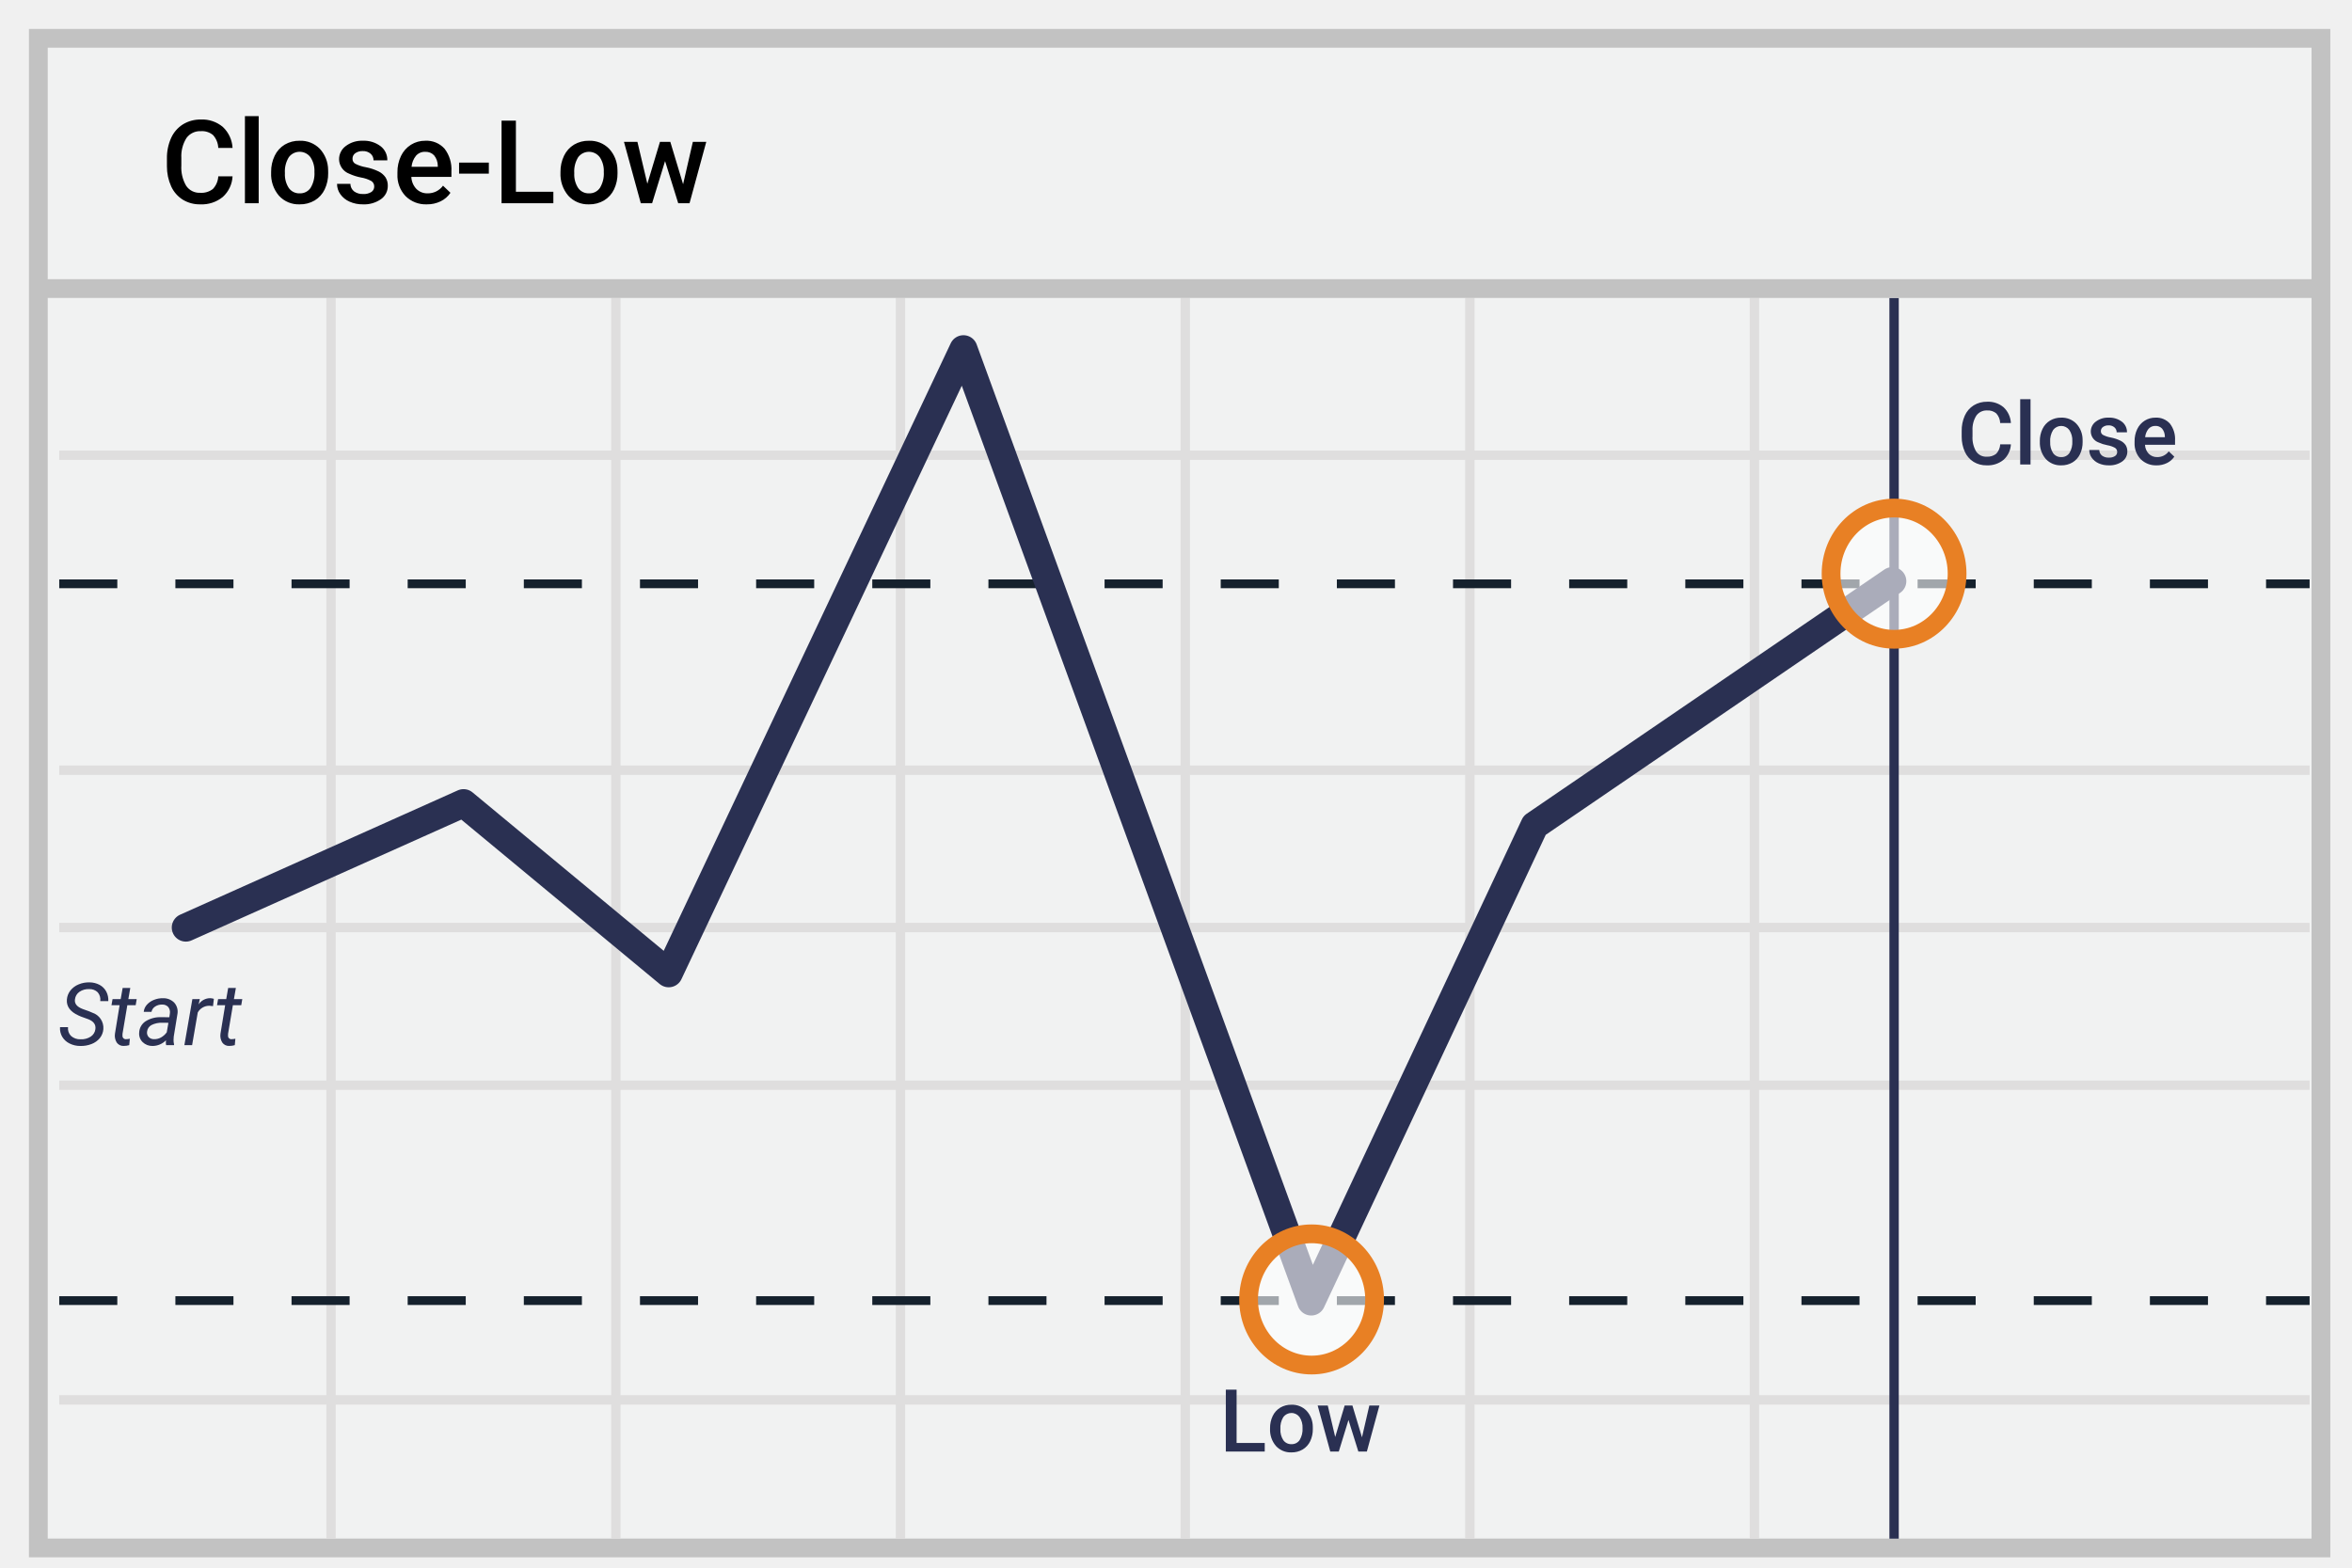
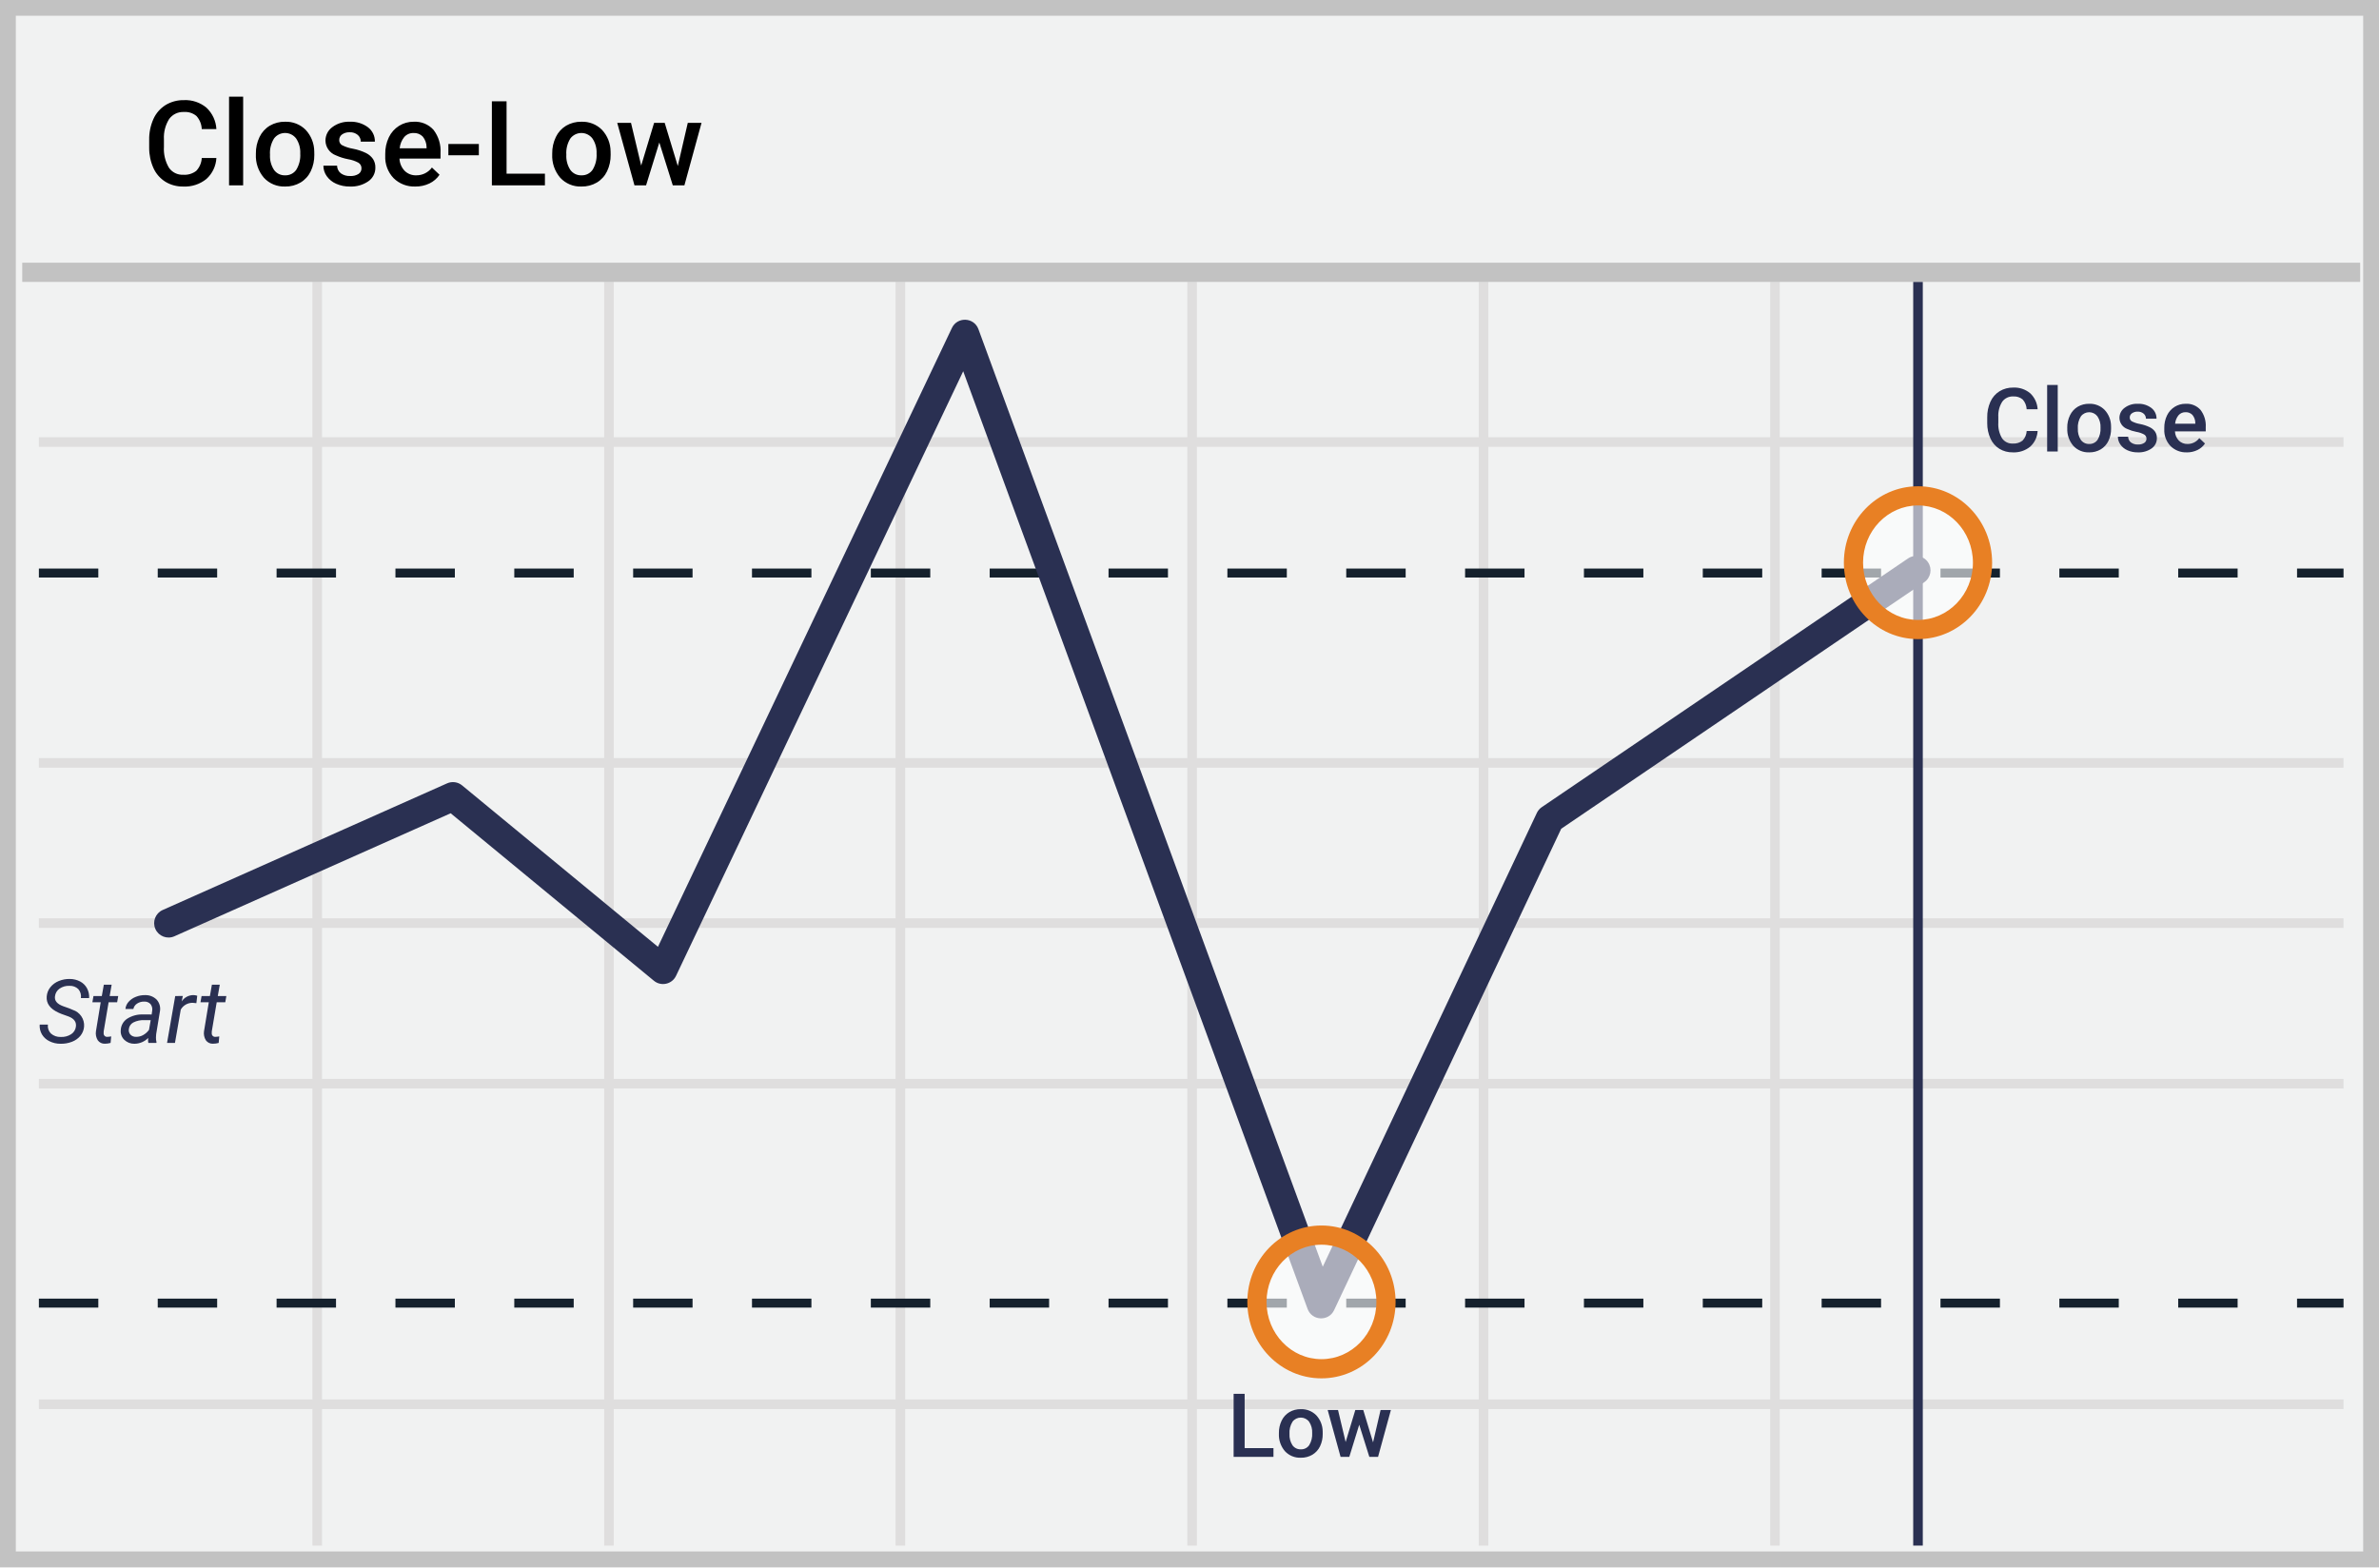
- <svg xmlns="http://www.w3.org/2000/svg" id="Layer_1" data-name="Layer 1" viewBox="0 0 81 54">
-   <defs>
-     <style>.cls-1{fill:#f1f2f2;stroke:#c2c2c2}.cls-1,.cls-9{stroke-width:.646px}.cls-2,.cls-4,.cls-5,.cls-9{fill:none}.cls-2{stroke:#dfdede}.cls-2,.cls-4{stroke-width:.323px}.cls-3{fill:#d8d8d8;stroke:#15212d;stroke-width:.302px;stroke-dasharray:2}.cls-4,.cls-5{stroke:#2a3052;stroke-linejoin:round}.cls-5{stroke-linecap:round;stroke-width:.969px}.cls-6{fill:#2a3052}.cls-7{opacity:.6}.cls-8{fill:#fff}.cls-9{stroke:#e88024}</style>
-   </defs>
-   <g id="Artboard-2-Copy">
-     <g id="ends-outside-edited">
-       <path id="Shape" class="cls-1" d="M1.32 1.32h78.61v52H1.32v-52z" />
-       <path id="Shape-2" data-name="Shape" class="cls-2" d="M2.04 15.68h77.5M2.04 26.53h77.5M2.04 37.38h77.5M2.04 48.22h77.5M11.4 10.26V53m9.81-42.74V53m9.8-42.74V53m9.81-42.74V53m9.8-42.74V53m9.8-42.74V53M2.04 31.95h77.5" />
-       <path id="Shape-3" data-name="Shape" class="cls-3" d="M2.04 20.11h77.5" />
-       <path id="Path" class="cls-4" d="M65.23 10.26V53" />
-       <path id="Path-2" data-name="Path" class="cls-3" d="M2.04 44.8h77.5" />
-       <path id="Shape-4" data-name="Shape" class="cls-1" d="M1.48 9.94H80.1" />
-       <path id="Close-Low" d="M8.009 6.074a1.027 1.027 0 0 1-.336.71 1.145 1.145 0 0 1-.78.255 1.109 1.109 0 0 1-.598-.161 1.058 1.058 0 0 1-.4-.458 1.653 1.653 0 0 1-.146-.69v-.265a1.665 1.665 0 0 1 .143-.71 1.074 1.074 0 0 1 .409-.472 1.141 1.141 0 0 1 .616-.166 1.097 1.097 0 0 1 .758.256 1.069 1.069 0 0 1 .334.723h-.492a.702.702 0 0 0-.179-.443.59.59 0 0 0-.42-.135.577.577 0 0 0-.496.235 1.175 1.175 0 0 0-.177.69v.252a1.247 1.247 0 0 0 .165.703.548.548 0 0 0 .484.243.639.639 0 0 0 .437-.131.682.682 0 0 0 .186-.436zm.9.926h-.474V4h.474zm.428-1.076a1.246 1.246 0 0 1 .123-.56.899.899 0 0 1 .346-.383.974.974 0 0 1 .512-.133.923.923 0 0 1 .694.275 1.083 1.083 0 0 1 .288.73l.002.112a1.257 1.257 0 0 1-.12.558.888.888 0 0 1-.344.381.981.981 0 0 1-.517.135.917.917 0 0 1-.715-.298 1.14 1.14 0 0 1-.269-.794zm.475.04a.852.852 0 0 0 .134.512.438.438 0 0 0 .375.184.433.433 0 0 0 .374-.187.94.94 0 0 0 .134-.55.84.84 0 0 0-.137-.507.464.464 0 0 0-.744-.003.923.923 0 0 0-.136.552zm3.076.462a.215.215 0 0 0-.105-.194 1.111 1.111 0 0 0-.346-.117 1.782 1.782 0 0 1-.405-.129.54.54 0 0 1-.355-.498.563.563 0 0 1 .23-.457.911.911 0 0 1 .586-.183.948.948 0 0 1 .613.187.595.595 0 0 1 .233.487h-.475a.292.292 0 0 0-.101-.228.39.39 0 0 0-.27-.09.42.42 0 0 0-.255.071.228.228 0 0 0-.098.194.192.192 0 0 0 .092.17 1.262 1.262 0 0 0 .37.122 1.757 1.757 0 0 1 .44.146.62.62 0 0 1 .236.204.52.52 0 0 1 .077.29.55.55 0 0 1-.237.461 1.008 1.008 0 0 1-.619.177 1.093 1.093 0 0 1-.463-.094.762.762 0 0 1-.316-.257.61.61 0 0 1-.113-.354h.46a.334.334 0 0 0 .128.259.493.493 0 0 0 .31.09.48.48 0 0 0 .285-.07.22.22 0 0 0 .098-.187zm1.81.613a.982.982 0 0 1-.731-.284 1.03 1.03 0 0 1-.28-.757v-.059a1.268 1.268 0 0 1 .122-.565.93.93 0 0 1 .343-.388.906.906 0 0 1 .492-.138.83.83 0 0 1 .667.275 1.164 1.164 0 0 1 .235.78v.19h-1.38a.635.635 0 0 0 .174.415.525.525 0 0 0 .386.152.643.643 0 0 0 .531-.264l.256.245a.854.854 0 0 1-.339.294 1.06 1.06 0 0 1-.476.104zm-.056-1.81a.4.4 0 0 0-.316.136.709.709 0 0 0-.153.381h.904v-.035a.577.577 0 0 0-.127-.36.397.397 0 0 0-.308-.122zm2.193.753H15.81V5.6h1.025zm.932.623h1.29V7h-1.784V4.156h.494zm1.535-.681a1.246 1.246 0 0 1 .123-.56.899.899 0 0 1 .346-.383.974.974 0 0 1 .511-.133.923.923 0 0 1 .695.275 1.083 1.083 0 0 1 .288.73l.002.112a1.257 1.257 0 0 1-.12.558.888.888 0 0 1-.344.381.981.981 0 0 1-.517.135.917.917 0 0 1-.715-.298 1.14 1.14 0 0 1-.269-.794zm.475.04a.852.852 0 0 0 .134.512.438.438 0 0 0 .375.184.433.433 0 0 0 .374-.187.94.94 0 0 0 .134-.55.84.84 0 0 0-.138-.507.464.464 0 0 0-.743-.003.923.923 0 0 0-.136.552zm3.748.382l.336-1.46h.462L23.747 7h-.39l-.453-1.451L22.458 7h-.39l-.579-2.113h.463l.342 1.443.434-1.443h.357z" />
-       <path id="Shape-5" data-name="Shape" class="cls-5" d="M6.4 31.95l9.564-4.283 7.065 5.856L33.18 12.031l11.978 32.798 7.693-16.399 12.316-8.411" />
-       <path id="Close" class="cls-6" d="M69.253 15.306a.77.77 0 0 1-.252.532.859.859 0 0 1-.584.191.832.832 0 0 1-.449-.12.793.793 0 0 1-.3-.344 1.24 1.24 0 0 1-.11-.517v-.2a1.249 1.249 0 0 1 .107-.531.806.806 0 0 1 .307-.355.856.856 0 0 1 .463-.124.822.822 0 0 1 .568.192.802.802 0 0 1 .25.542h-.369a.527.527 0 0 0-.134-.332.443.443 0 0 0-.315-.102.433.433 0 0 0-.372.177.882.882 0 0 0-.132.518v.189a.935.935 0 0 0 .123.527.41.41 0 0 0 .363.182.48.48 0 0 0 .328-.099.512.512 0 0 0 .14-.326zm.676.694h-.356v-2.25h.356zm.32-.807a.935.935 0 0 1 .093-.42.674.674 0 0 1 .26-.287.73.73 0 0 1 .383-.1.692.692 0 0 1 .52.206.812.812 0 0 1 .217.548l.001.084a.943.943 0 0 1-.09.419.666.666 0 0 1-.258.285.736.736 0 0 1-.387.101.688.688 0 0 1-.537-.223.856.856 0 0 1-.201-.595zm.357.03a.639.639 0 0 0 .1.384.329.329 0 0 0 .282.138.325.325 0 0 0 .28-.14.705.705 0 0 0 .1-.412.63.63 0 0 0-.103-.381.348.348 0 0 0-.557-.002.692.692 0 0 0-.103.414zm2.307.346a.161.161 0 0 0-.079-.145.833.833 0 0 0-.26-.088 1.337 1.337 0 0 1-.303-.096.405.405 0 0 1-.267-.374.422.422 0 0 1 .173-.343.683.683 0 0 1 .44-.137.711.711 0 0 1 .459.14.446.446 0 0 1 .175.365h-.356a.22.22 0 0 0-.076-.17.292.292 0 0 0-.202-.069.315.315 0 0 0-.192.055.17.17 0 0 0-.074.145.144.144 0 0 0 .07.127.947.947 0 0 0 .278.092 1.317 1.317 0 0 1 .329.11.466.466 0 0 1 .177.152.39.39 0 0 1 .058.217.413.413 0 0 1-.178.347.756.756 0 0 1-.464.132.82.82 0 0 1-.347-.07.571.571 0 0 1-.237-.193.458.458 0 0 1-.085-.266h.345a.25.25 0 0 0 .095.195.37.37 0 0 0 .233.068.36.36 0 0 0 .214-.054.166.166 0 0 0 .074-.14zm1.358.46a.736.736 0 0 1-.549-.213.773.773 0 0 1-.21-.567v-.044a.951.951 0 0 1 .091-.424.697.697 0 0 1 .257-.291.68.68 0 0 1 .37-.104.622.622 0 0 1 .5.206.873.873 0 0 1 .176.585v.143h-1.035a.476.476 0 0 0 .13.31.394.394 0 0 0 .29.115.482.482 0 0 0 .398-.198l.192.183a.64.64 0 0 1-.254.22.796.796 0 0 1-.356.08zm-.043-1.358a.3.3 0 0 0-.237.103.532.532 0 0 0-.115.286h.679v-.027a.433.433 0 0 0-.096-.27.297.297 0 0 0-.231-.092z" />
-       <path id="Low" class="cls-6" d="M42.587 49.704h.969V50h-1.34v-2.133h.371zm1.152-.511a.935.935 0 0 1 .092-.42.674.674 0 0 1 .26-.287.73.73 0 0 1 .383-.1.692.692 0 0 1 .52.206.812.812 0 0 1 .217.548l.001.084a.943.943 0 0 1-.09.419.666.666 0 0 1-.258.285.736.736 0 0 1-.387.101.688.688 0 0 1-.537-.223.856.856 0 0 1-.201-.596zm.356.03a.639.639 0 0 0 .1.384.329.329 0 0 0 .282.138.325.325 0 0 0 .28-.14.705.705 0 0 0 .101-.412.63.63 0 0 0-.103-.381.348.348 0 0 0-.558-.002.692.692 0 0 0-.102.414zm2.81.286l.253-1.094h.347L47.073 50h-.293l-.34-1.088L46.106 50h-.293l-.434-1.585h.348l.256 1.083.325-1.083h.268z" />
-       <path id="Start" class="cls-6" d="M3.285 35.45q.032-.234-.243-.342l-.254-.092-.085-.037q-.428-.195-.4-.548a.573.573 0 0 1 .122-.313.692.692 0 0 1 .283-.21.91.91 0 0 1 .376-.07.75.75 0 0 1 .345.086.555.555 0 0 1 .23.23.625.625 0 0 1 .071.331l-.277-.001a.38.38 0 0 0-.088-.304.394.394 0 0 0-.293-.11.546.546 0 0 0-.335.093.366.366 0 0 0-.156.264q-.029.218.269.33l.218.078.11.047a.551.551 0 0 1 .382.566.565.565 0 0 1-.122.31.68.68 0 0 1-.286.204.987.987 0 0 1-.389.067.814.814 0 0 1-.367-.085.599.599 0 0 1-.253-.231.577.577 0 0 1-.076-.333l.276.002a.363.363 0 0 0 .103.302.465.465 0 0 0 .329.115.587.587 0 0 0 .35-.092.36.36 0 0 0 .16-.256zm1.202-1.419l-.067.384h.288l-.036.21h-.287l-.166.985a.344.344 0 0 0-.001.07.112.112 0 0 0 .124.115.759.759 0 0 0 .13-.015l-.021.221a.721.721 0 0 1-.194.027.277.277 0 0 1-.237-.117.45.45 0 0 1-.061-.305l.16-.981h-.28l.037-.21h.28l.068-.384zM5.722 36a.355.355 0 0 1-.01-.084l.004-.083a.65.65 0 0 1-.463.196.474.474 0 0 1-.34-.132.401.401 0 0 1-.12-.325.488.488 0 0 1 .22-.393.938.938 0 0 1 .542-.141l.277.001.018-.126a.29.29 0 0 0-.055-.225.265.265 0 0 0-.21-.085.409.409 0 0 0-.24.066.284.284 0 0 0-.128.184l-.267.001a.425.425 0 0 1 .109-.246.63.63 0 0 1 .244-.167.79.79 0 0 1 .31-.057.525.525 0 0 1 .385.15.466.466 0 0 1 .115.383l-.129.786-.007.112a.553.553 0 0 0 .018.16L5.992 36zm-.416-.205a.462.462 0 0 0 .241-.06.61.61 0 0 0 .196-.177l.057-.327-.2-.001a.76.76 0 0 0-.385.079.291.291 0 0 0-.15.224.227.227 0 0 0 .051.185.248.248 0 0 0 .19.077zm2.03-1.138l-.124-.013a.454.454 0 0 0-.401.23L6.616 36H6.35l.275-1.585.256-.001-.04.184a.474.474 0 0 1 .398-.215.486.486 0 0 1 .126.022zm.787-.626l-.067.384h.288l-.036.21H8.02l-.166.985a.343.343 0 0 0-.001.07.112.112 0 0 0 .124.115.759.759 0 0 0 .129-.015l-.02.221a.721.721 0 0 1-.194.027.277.277 0 0 1-.237-.117.45.45 0 0 1-.062-.305l.161-.981h-.28l.037-.21h.28l.067-.384z" />
-       <g id="Group" class="cls-7">
-         <ellipse id="Oval" class="cls-8" cx="65.23" cy="19.76" rx="2.17" ry="2.26" />
+ <svg xmlns="http://www.w3.org/2000/svg" width="299px" height="197px" viewBox="0 0 299 197" version="1.1">
+   <g id="Page-1" stroke="none" stroke-width="1" fill="none" fill-rule="evenodd">
+     <g id="close-low">
+       <polygon id="Shape" fill="#F1F2F2" points="0 0 299 0 299 197 0 197" />
+       <path d="M1.987,1.98 L1.987,195.02 L297.013,195.02 L297.013,1.98 L1.987,1.98 Z M299,0 L299,197 L0,197 L0,0 L299,0 Z" id="Shape" fill="#C2C2C2" fill-rule="nonzero" />
+       <path d="M4.887,55.565 L294.543,55.565 M4.887,95.895 L294.543,95.895 M4.887,136.224 L294.543,136.224 M4.887,176.516 L294.543,176.516 M39.87,35.419 L39.87,194.283 M76.535,35.419 L76.535,194.283 M113.162,35.419 L113.162,194.283 M149.827,35.419 L149.827,194.283 M186.455,35.419 L186.455,194.283 M223.082,35.419 L223.082,194.283 M4.887,116.041 L294.543,116.041" id="Shape-2" stroke="#DFDEDE" stroke-width="1.206" />
+       <path d="M4.887,72.595 L4.887,71.468 L12.356,71.468 L12.356,72.595 L4.887,72.595 Z M19.825,72.595 L19.825,71.468 L27.293,71.468 L27.293,72.595 L19.825,72.595 Z M34.762,72.595 L34.762,71.468 L42.231,71.468 L42.231,72.595 L34.762,72.595 Z M49.7,72.595 L49.7,71.468 L57.168,71.468 L57.168,72.595 L49.7,72.595 Z M64.637,72.595 L64.637,71.468 L72.106,71.468 L72.106,72.595 L64.637,72.595 Z M79.575,72.595 L79.575,71.468 L87.043,71.468 L87.043,72.595 L79.575,72.595 Z M94.512,72.595 L94.512,71.468 L101.981,71.468 L101.981,72.595 L94.512,72.595 Z M109.45,72.595 L109.45,71.468 L116.918,71.468 L116.918,72.595 L109.45,72.595 Z M124.387,72.595 L124.387,71.468 L131.856,71.468 L131.856,72.595 L124.387,72.595 Z M139.325,72.595 L139.325,71.468 L146.793,71.468 L146.793,72.595 L139.325,72.595 Z M154.262,72.595 L154.262,71.468 L161.731,71.468 L161.731,72.595 L154.262,72.595 Z M169.2,72.595 L169.2,71.468 L176.668,71.468 L176.668,72.595 L169.2,72.595 Z M184.137,72.595 L184.137,71.468 L191.606,71.468 L191.606,72.595 L184.137,72.595 Z M199.075,72.595 L199.075,71.468 L206.543,71.468 L206.543,72.595 L199.075,72.595 Z M214.012,72.595 L214.012,71.468 L221.481,71.468 L221.481,72.595 L214.012,72.595 Z M228.95,72.595 L228.95,71.468 L236.418,71.468 L236.418,72.595 L228.95,72.595 Z M243.887,72.595 L243.887,71.468 L251.356,71.468 L251.356,72.595 L243.887,72.595 Z M258.825,72.595 L258.825,71.468 L266.293,71.468 L266.293,72.595 L258.825,72.595 Z M273.762,72.595 L273.762,71.468 L281.231,71.468 L281.231,72.595 L273.762,72.595 Z M288.7,72.595 L288.7,71.468 L294.543,71.468 L294.543,72.595 L288.7,72.595 Z" id="Shape-3" fill="#15212D" fill-rule="nonzero" />
+       <polygon id="Path" fill="#2A3052" fill-rule="nonzero" points="240.457 35.419 241.663 35.419 241.663 194.283 240.457 194.283" />
+       <path d="M4.887,164.368 L4.887,163.24 L12.356,163.24 L12.356,164.368 L4.887,164.368 Z M19.825,164.368 L19.825,163.24 L27.293,163.24 L27.293,164.368 L19.825,164.368 Z M34.762,164.368 L34.762,163.24 L42.231,163.24 L42.231,164.368 L34.762,164.368 Z M49.7,164.368 L49.7,163.24 L57.168,163.24 L57.168,164.368 L49.7,164.368 Z M64.637,164.368 L64.637,163.24 L72.106,163.24 L72.106,164.368 L64.637,164.368 Z M79.575,164.368 L79.575,163.24 L87.043,163.24 L87.043,164.368 L79.575,164.368 Z M94.512,164.368 L94.512,163.24 L101.981,163.24 L101.981,164.368 L94.512,164.368 Z M109.45,164.368 L109.45,163.24 L116.918,163.24 L116.918,164.368 L109.45,164.368 Z M124.387,164.368 L124.387,163.24 L131.856,163.24 L131.856,164.368 L124.387,164.368 Z M139.325,164.368 L139.325,163.24 L146.793,163.24 L146.793,164.368 L139.325,164.368 Z M154.262,164.368 L154.262,163.24 L161.731,163.24 L161.731,164.368 L154.262,164.368 Z M169.2,164.368 L169.2,163.24 L176.668,163.24 L176.668,164.368 L169.2,164.368 Z M184.137,164.368 L184.137,163.24 L191.606,163.24 L191.606,164.368 L184.137,164.368 Z M199.075,164.368 L199.075,163.24 L206.543,163.24 L206.543,164.368 L199.075,164.368 Z M214.012,164.368 L214.012,163.24 L221.481,163.24 L221.481,164.368 L214.012,164.368 Z M228.95,164.368 L228.95,163.24 L236.418,163.24 L236.418,164.368 L228.95,164.368 Z M243.887,164.368 L243.887,163.24 L251.356,163.24 L251.356,164.368 L243.887,164.368 Z M258.825,164.368 L258.825,163.24 L266.293,163.24 L266.293,164.368 L258.825,164.368 Z M273.762,164.368 L273.762,163.24 L281.231,163.24 L281.231,164.368 L273.762,164.368 Z M288.7,164.368 L288.7,163.24 L294.543,163.24 L294.543,164.368 L288.7,164.368 Z" id="Path-2" fill="#15212D" fill-rule="nonzero" />
+       <polygon id="Shape-4" fill="#C2C2C2" fill-rule="nonzero" points="2.794 35.436 2.794 33.024 296.636 33.024 296.636 35.436" />
+       <path d="M21.918,117.693 C21.006,118.099 19.936,117.689 19.53,116.777 C19.124,115.864 19.534,114.795 20.447,114.388 L56.192,98.468 C56.819,98.189 57.549,98.289 58.079,98.725 L82.694,119.016 L119.639,41.226 C120.326,39.778 122.418,39.874 122.971,41.378 L166.249,159.23 L193.157,102.185 C193.295,101.892 193.509,101.642 193.777,101.46 L239.808,70.197 C240.634,69.636 241.759,69.85 242.321,70.677 C242.882,71.503 242.667,72.628 241.841,73.19 L196.218,104.176 L167.677,164.683 C166.992,166.135 164.896,166.042 164.342,164.535 L121.059,46.668 L84.967,122.663 C84.462,123.727 83.091,124.032 82.183,123.283 L56.641,102.229 L21.918,117.693 Z" id="Shape-5" fill="#2A3052" />
+       <g id="Group" opacity="0.6" transform="translate(232.725, 61.4717)" fill="#FFFFFF">
+         <ellipse id="Oval" cx="8.335" cy="9.259" rx="8.11" ry="8.4" />
      </g>
-       <ellipse id="Oval-2" data-name="Oval" class="cls-9" cx="65.23" cy="19.76" rx="2.17" ry="2.26" />
-       <g id="Group-2" data-name="Group" class="cls-7">
-         <ellipse id="Oval-3" data-name="Oval" class="cls-8" cx="45.17" cy="44.76" rx="2.17" ry="2.26" />
+       <path d="M241.06,80.337 C235.905,80.337 231.743,76.027 231.743,70.731 C231.743,65.434 235.905,61.124 241.06,61.124 C246.215,61.124 250.376,65.434 250.376,70.731 C250.376,76.027 246.215,80.337 241.06,80.337 Z M241.06,77.925 C244.863,77.925 247.964,74.713 247.964,70.731 C247.964,66.748 244.863,63.536 241.06,63.536 C237.256,63.536 234.155,66.748 234.155,70.731 C234.155,74.713 237.256,77.925 241.06,77.925 Z" id="Oval-2" fill="#E88024" fill-rule="nonzero" />
+       <g id="Group-2" opacity="0.6" transform="translate(157.975, 154.3962)" fill="#FFFFFF">
+         <ellipse id="Oval-3" cx="8.11" cy="9.259" rx="8.11" ry="8.4" />
      </g>
-       <ellipse id="Oval-4" data-name="Oval" class="cls-9" cx="45.17" cy="44.76" rx="2.17" ry="2.26" />
+       <path d="M166.085,173.261 C160.93,173.261 156.769,168.951 156.769,163.655 C156.769,158.359 160.93,154.049 166.085,154.049 C171.24,154.049 175.402,158.359 175.402,163.655 C175.402,168.951 171.24,173.261 166.085,173.261 Z M166.085,170.849 C169.889,170.849 172.99,167.638 172.99,163.655 C172.99,159.672 169.889,156.461 166.085,156.461 C162.282,156.461 159.181,159.672 159.181,163.655 C159.181,167.638 162.282,170.849 166.085,170.849 Z" id="Oval-4" fill="#E88024" fill-rule="nonzero" />
+       <path d="M27.196,19.86 C27.146,20.87 26.694,21.82 25.94,22.499 C25.12,23.162 24.081,23.5 23.025,23.447 C22.238,23.462 21.463,23.255 20.79,22.848 C20.135,22.439 19.615,21.847 19.295,21.146 C18.93,20.34 18.744,19.465 18.749,18.581 L18.749,17.596 C18.731,16.688 18.913,15.787 19.284,14.957 C19.607,14.235 20.139,13.624 20.812,13.203 C21.505,12.784 22.304,12.57 23.115,12.586 C24.146,12.537 25.158,12.877 25.948,13.537 C26.696,14.24 27.144,15.202 27.196,16.225 L25.357,16.225 C25.335,15.615 25.098,15.032 24.688,14.578 C24.25,14.215 23.687,14.035 23.119,14.076 C22.392,14.038 21.695,14.366 21.265,14.95 C20.783,15.716 20.552,16.612 20.603,17.515 L20.603,18.451 C20.545,19.364 20.76,20.273 21.22,21.064 C21.621,21.661 22.308,22.004 23.029,21.967 C23.615,22.011 24.196,21.837 24.662,21.481 C25.081,21.04 25.328,20.465 25.357,19.86 L27.196,19.86 Z M30.56,23.302 L28.788,23.302 L28.788,12.151 L30.56,12.151 L30.56,23.302 Z M32.16,19.302 C32.148,18.582 32.305,17.87 32.619,17.221 C32.901,16.631 33.351,16.136 33.912,15.797 C34.492,15.46 35.155,15.289 35.826,15.303 C36.797,15.265 37.739,15.636 38.42,16.325 C39.107,17.064 39.491,18.032 39.496,19.039 L39.504,19.455 C39.516,20.171 39.363,20.881 39.055,21.529 C38.776,22.117 38.329,22.609 37.77,22.945 C37.185,23.287 36.516,23.461 35.837,23.447 C34.826,23.488 33.847,23.083 33.165,22.339 C32.465,21.518 32.106,20.463 32.16,19.388 L32.16,19.302 Z M33.935,19.451 C33.894,20.122 34.07,20.789 34.436,21.354 C34.756,21.803 35.284,22.061 35.837,22.038 C36.392,22.06 36.92,21.798 37.235,21.343 C37.609,20.729 37.784,20.015 37.736,19.299 C37.772,18.632 37.593,17.972 37.224,17.414 C36.898,16.976 36.384,16.717 35.836,16.715 C35.289,16.713 34.772,16.968 34.443,17.403 C34.061,18.017 33.883,18.735 33.935,19.455 L33.935,19.451 Z M45.431,21.168 C45.444,20.874 45.293,20.597 45.039,20.447 C44.635,20.232 44.198,20.085 43.746,20.012 C43.224,19.913 42.716,19.752 42.232,19.533 C41.447,19.248 40.92,18.512 40.905,17.682 C40.902,17.011 41.221,16.38 41.765,15.983 C42.394,15.511 43.168,15.271 43.955,15.303 C44.777,15.263 45.587,15.509 46.246,15.998 C46.811,16.428 47.135,17.101 47.117,17.808 L45.342,17.808 C45.35,17.484 45.211,17.173 44.964,16.961 C44.682,16.727 44.322,16.607 43.955,16.626 C43.617,16.61 43.283,16.702 43.002,16.89 C42.765,17.053 42.627,17.325 42.636,17.611 C42.628,17.868 42.759,18.109 42.98,18.243 C43.414,18.465 43.881,18.617 44.362,18.697 C44.932,18.804 45.485,18.987 46.007,19.239 C46.361,19.413 46.665,19.674 46.889,19.997 C47.089,20.321 47.189,20.696 47.177,21.075 C47.188,21.758 46.855,22.401 46.291,22.789 C45.613,23.254 44.8,23.485 43.978,23.447 C43.382,23.457 42.791,23.338 42.247,23.097 C41.774,22.892 41.365,22.561 41.066,22.142 C40.791,21.758 40.643,21.298 40.644,20.826 L42.363,20.826 C42.367,21.203 42.543,21.557 42.841,21.789 C43.179,22.027 43.587,22.145 44,22.124 C44.374,22.15 44.746,22.059 45.065,21.863 C45.298,21.709 45.436,21.447 45.431,21.168 Z M52.196,23.447 C51.178,23.488 50.188,23.105 49.464,22.391 C48.745,21.634 48.367,20.618 48.418,19.577 L48.418,19.358 C48.405,18.633 48.561,17.914 48.874,17.258 C49.155,16.666 49.6,16.166 50.156,15.816 C50.706,15.473 51.345,15.295 51.994,15.303 C52.939,15.248 53.857,15.624 54.487,16.325 C55.122,17.155 55.434,18.184 55.366,19.224 L55.366,19.931 L50.208,19.931 C50.228,20.506 50.459,21.055 50.858,21.473 C51.241,21.85 51.762,22.055 52.301,22.038 C53.084,22.052 53.824,21.686 54.286,21.057 L55.242,21.967 C54.925,22.438 54.488,22.815 53.975,23.06 C53.421,23.325 52.811,23.457 52.196,23.447 Z M51.987,16.719 C51.537,16.702 51.103,16.888 50.806,17.225 C50.479,17.63 50.28,18.123 50.234,18.641 L53.613,18.641 L53.613,18.511 C53.612,18.024 53.444,17.552 53.138,17.173 C52.839,16.862 52.419,16.696 51.987,16.719 Z M60.183,19.518 L56.352,19.518 L56.352,18.098 L60.183,18.098 L60.183,19.518 Z M63.667,21.834 L68.488,21.834 L68.488,23.302 L61.82,23.302 L61.82,12.731 L63.667,12.731 L63.667,21.834 Z M69.404,19.302 C69.392,18.582 69.55,17.87 69.863,17.221 C70.145,16.631 70.595,16.136 71.157,15.797 C71.735,15.461 72.396,15.29 73.066,15.303 C74.039,15.264 74.982,15.635 75.664,16.325 C76.351,17.064 76.735,18.032 76.74,19.039 L76.748,19.455 C76.76,20.171 76.607,20.881 76.299,21.529 C76.02,22.117 75.573,22.609 75.014,22.945 C74.429,23.287 73.76,23.461 73.081,23.447 C72.07,23.488 71.092,23.083 70.409,22.339 C69.709,21.518 69.35,20.463 69.404,19.388 L69.404,19.302 Z M71.179,19.451 C71.139,20.122 71.314,20.789 71.68,21.354 C72.001,21.803 72.528,22.061 73.081,22.038 C73.636,22.06 74.164,21.798 74.479,21.343 C74.853,20.729 75.028,20.015 74.98,19.299 C75.015,18.632 74.834,17.971 74.464,17.414 C74.139,16.978 73.625,16.719 73.079,16.717 C72.532,16.715 72.017,16.969 71.687,17.403 C71.305,18.017 71.127,18.735 71.179,19.455 L71.179,19.451 Z M85.187,20.871 L86.443,15.444 L88.17,15.444 L86.017,23.302 L84.559,23.302 L82.866,17.909 L81.199,23.302 L79.742,23.302 L77.578,15.448 L79.308,15.448 L80.586,20.812 L82.208,15.448 L83.543,15.448 L85.187,20.871 Z" id="Close-Low" fill="#000000" fill-rule="nonzero" />
+       <path d="M256.096,54.175 C256.057,54.932 255.719,55.643 255.154,56.153 C254.539,56.649 253.762,56.902 252.971,56.863 C252.38,56.875 251.798,56.721 251.293,56.416 C250.801,56.109 250.411,55.664 250.172,55.138 C249.897,54.534 249.757,53.879 249.761,53.216 L249.761,52.473 C249.747,51.794 249.884,51.12 250.16,50.499 C250.403,49.956 250.802,49.496 251.308,49.18 C251.829,48.865 252.429,48.705 253.038,48.719 C253.811,48.682 254.569,48.937 255.161,49.432 C255.722,49.959 256.056,50.681 256.096,51.447 L254.716,51.447 C254.699,50.99 254.522,50.553 254.216,50.213 C253.887,49.94 253.465,49.804 253.038,49.834 C252.493,49.806 251.97,50.053 251.648,50.492 C251.287,51.067 251.115,51.74 251.155,52.417 L251.155,53.12 C251.11,53.803 251.27,54.485 251.614,55.078 C251.915,55.526 252.43,55.784 252.971,55.755 C253.411,55.786 253.848,55.655 254.197,55.387 C254.511,55.058 254.697,54.628 254.72,54.175 L256.096,54.175 Z M258.622,56.755 L257.292,56.755 L257.292,48.392 L258.622,48.392 L258.622,56.755 Z M259.818,53.755 C259.81,53.215 259.929,52.68 260.166,52.194 C260.378,51.752 260.716,51.381 261.137,51.127 C261.571,50.875 262.066,50.746 262.569,50.756 C263.296,50.727 264.002,51.005 264.512,51.521 C265.03,52.075 265.319,52.802 265.323,53.558 L265.327,53.87 C265.337,54.408 265.222,54.941 264.991,55.428 C264.781,55.867 264.446,56.236 264.027,56.487 C263.589,56.743 263.088,56.873 262.58,56.863 C261.821,56.895 261.086,56.591 260.573,56.034 C260.05,55.418 259.781,54.627 259.822,53.822 L259.818,53.755 Z M261.152,53.867 C261.122,54.37 261.252,54.87 261.526,55.294 C261.768,55.631 262.164,55.824 262.58,55.807 C262.996,55.823 263.39,55.627 263.627,55.287 C263.906,54.826 264.037,54.292 264,53.755 C264.028,53.254 263.893,52.758 263.615,52.339 C263.371,52.012 262.986,51.819 262.576,51.817 C262.167,51.816 261.78,52.006 261.534,52.332 C261.246,52.791 261.111,53.33 261.149,53.87 L261.152,53.867 Z M269.775,55.153 C269.784,54.933 269.67,54.726 269.48,54.614 C269.176,54.452 268.848,54.341 268.508,54.287 C268.117,54.213 267.737,54.093 267.375,53.93 C266.785,53.717 266.388,53.164 266.377,52.54 C266.375,52.036 266.615,51.562 267.024,51.265 C267.496,50.911 268.078,50.731 268.669,50.756 C269.284,50.726 269.89,50.91 270.384,51.276 C270.808,51.598 271.051,52.102 271.038,52.633 L269.708,52.633 C269.712,52.391 269.608,52.159 269.424,52.001 C269.213,51.824 268.944,51.732 268.669,51.744 C268.413,51.733 268.162,51.805 267.951,51.949 C267.773,52.07 267.668,52.273 267.674,52.488 C267.67,52.68 267.77,52.861 267.936,52.96 C268.262,53.127 268.613,53.242 268.975,53.302 C269.401,53.383 269.815,53.521 270.205,53.711 C270.47,53.84 270.697,54.034 270.866,54.275 C271.016,54.517 271.092,54.798 271.083,55.082 C271.092,55.596 270.842,56.08 270.418,56.372 C269.909,56.719 269.3,56.892 268.683,56.863 C268.237,56.871 267.795,56.782 267.387,56.602 C267.031,56.448 266.725,56.2 266.501,55.885 C266.294,55.596 266.183,55.251 266.183,54.896 L267.473,54.896 C267.474,55.179 267.605,55.446 267.828,55.621 C268.081,55.8 268.388,55.889 268.698,55.874 C268.98,55.892 269.259,55.822 269.498,55.673 C269.673,55.557 269.777,55.362 269.775,55.153 L269.775,55.153 Z M274.85,56.863 C274.085,56.894 273.342,56.607 272.798,56.071 C272.26,55.503 271.977,54.743 272.014,53.963 L272.014,53.8 C272.003,53.255 272.12,52.716 272.354,52.224 C272.564,51.78 272.898,51.405 273.314,51.142 C273.728,50.884 274.208,50.749 274.697,50.756 C275.405,50.714 276.093,50.996 276.566,51.521 C277.041,52.144 277.275,52.916 277.224,53.696 L277.224,54.227 L273.355,54.227 C273.371,54.657 273.544,55.067 273.841,55.379 C274.128,55.664 274.52,55.819 274.925,55.807 C275.512,55.817 276.067,55.543 276.413,55.071 L277.13,55.751 C276.893,56.103 276.565,56.385 276.181,56.569 C275.767,56.769 275.311,56.871 274.85,56.866 L274.85,56.863 Z M274.69,51.815 C274.351,51.803 274.026,51.944 273.804,52.198 C273.558,52.502 273.409,52.872 273.374,53.261 L275.912,53.261 L275.912,53.16 C275.91,52.795 275.784,52.441 275.553,52.157 C275.329,51.923 275.014,51.798 274.69,51.815 Z" id="Close" fill="#2A3052" fill-rule="nonzero" />
+       <path d="M156.431,182.032 L160.053,182.032 L160.053,183.132 L155.045,183.132 L155.045,175.204 L156.431,175.204 L156.431,182.032 Z M160.737,180.132 C160.728,179.593 160.846,179.058 161.081,178.571 C161.293,178.129 161.631,177.758 162.053,177.505 C162.486,177.252 162.982,177.123 163.484,177.133 C164.211,177.105 164.917,177.383 165.428,177.899 C165.945,178.453 166.234,179.179 166.239,179.935 L166.242,180.248 C166.252,180.786 166.137,181.319 165.906,181.805 C165.696,182.245 165.361,182.613 164.942,182.864 C164.504,183.12 164.003,183.25 163.495,183.24 C162.736,183.272 162.001,182.969 161.488,182.411 C160.964,181.794 160.696,181.002 160.737,180.196 L160.737,180.132 Z M162.068,180.244 C162.037,180.747 162.168,181.247 162.441,181.671 C162.683,182.009 163.079,182.202 163.495,182.184 C163.911,182.2 164.305,182.004 164.542,181.664 C164.823,181.204 164.955,180.669 164.919,180.132 C164.947,179.632 164.812,179.135 164.534,178.716 C164.29,178.388 163.904,178.194 163.493,178.192 C163.083,178.191 162.695,178.382 162.449,178.709 C162.162,179.169 162.029,179.708 162.068,180.248 L162.068,180.244 Z M172.57,181.307 L173.516,177.241 L174.812,177.241 L173.198,183.132 L172.103,183.132 L170.832,179.088 L169.584,183.132 L168.489,183.132 L166.867,177.241 L168.167,177.241 L169.124,181.266 L170.339,177.241 L171.34,177.241 L172.57,181.307 Z" id="Low" fill="#2A3052" fill-rule="nonzero" />
+       <path d="M9.54,129.05 C9.62,128.47 9.317,128.046 8.632,127.779 L7.683,127.437 L7.365,127.299 C6.299,126.816 5.8,126.137 5.87,125.262 C5.902,124.838 6.06,124.433 6.326,124.099 C6.605,123.752 6.969,123.483 7.384,123.318 C7.828,123.134 8.307,123.045 8.789,123.058 C9.238,123.06 9.681,123.17 10.078,123.378 C10.444,123.571 10.744,123.869 10.938,124.233 C11.139,124.611 11.23,125.037 11.203,125.463 L10.168,125.459 C10.229,125.053 10.109,124.641 9.839,124.329 C9.547,124.049 9.15,123.901 8.744,123.921 C8.3,123.897 7.86,124.018 7.492,124.266 C7.163,124.493 6.95,124.851 6.909,125.248 C6.837,125.788 7.172,126.197 7.914,126.474 L8.729,126.764 L9.14,126.939 C10.048,127.227 10.639,128.097 10.568,129.043 C10.536,129.464 10.377,129.865 10.112,130.195 C9.829,130.536 9.46,130.798 9.043,130.953 C8.58,131.133 8.086,131.217 7.589,131.202 C7.113,131.205 6.644,131.097 6.218,130.886 C5.825,130.698 5.496,130.399 5.272,130.028 C5.054,129.653 4.955,129.221 4.988,128.79 L6.019,128.797 C5.967,129.21 6.109,129.625 6.404,129.92 C6.743,130.215 7.184,130.369 7.634,130.347 C8.095,130.373 8.553,130.253 8.942,130.005 C9.272,129.791 9.491,129.443 9.54,129.054 L9.54,129.05 Z M14.033,123.776 L13.782,125.203 L14.859,125.203 L14.724,125.983 L13.651,125.983 L13.031,129.645 C13.021,129.731 13.02,129.818 13.027,129.905 C13.023,130.025 13.072,130.142 13.161,130.224 C13.25,130.306 13.37,130.345 13.491,130.332 C13.654,130.328 13.817,130.309 13.977,130.277 L13.898,131.098 C13.662,131.164 13.418,131.198 13.173,131.198 C12.823,131.212 12.489,131.048 12.287,130.764 C12.078,130.425 11.997,130.023 12.059,129.63 L12.657,125.983 L11.611,125.983 L11.749,125.203 L12.796,125.203 L13.05,123.776 L14.033,123.776 Z M18.648,131.094 C18.624,130.992 18.611,130.887 18.611,130.782 L18.626,130.474 C18.171,130.937 17.547,131.2 16.896,131.202 C16.423,131.214 15.966,131.037 15.625,130.711 C15.299,130.397 15.134,129.953 15.176,129.503 C15.195,128.912 15.501,128.367 15.999,128.043 C16.604,127.667 17.311,127.484 18.024,127.519 L19.06,127.522 L19.127,127.054 C19.178,126.759 19.104,126.456 18.921,126.218 C18.72,126.001 18.432,125.885 18.136,125.902 C17.819,125.889 17.506,125.975 17.239,126.147 C16.992,126.3 16.819,126.547 16.761,126.831 L15.763,126.835 C15.796,126.494 15.939,126.173 16.171,125.92 C16.421,125.644 16.733,125.432 17.082,125.3 C17.45,125.152 17.844,125.08 18.241,125.088 C18.777,125.07 19.297,125.272 19.68,125.645 C20.031,126.031 20.189,126.554 20.11,127.069 L19.628,129.99 L19.602,130.407 C19.595,130.607 19.617,130.808 19.669,131.001 L19.658,131.094 L18.648,131.094 Z M17.094,130.332 C17.409,130.341 17.72,130.264 17.994,130.109 C18.284,129.946 18.534,129.721 18.727,129.451 L18.94,128.236 L18.192,128.232 C17.695,128.203 17.199,128.304 16.754,128.526 C16.441,128.695 16.231,129.006 16.193,129.359 C16.151,129.604 16.221,129.856 16.384,130.046 C16.568,130.239 16.827,130.343 17.094,130.332 Z M24.681,126.102 L24.217,126.054 C23.598,126.046 23.024,126.374 22.719,126.909 L21.99,131.094 L20.996,131.094 L22.023,125.203 L22.98,125.199 L22.831,125.883 C23.159,125.383 23.718,125.083 24.318,125.084 C24.478,125.09 24.637,125.118 24.789,125.166 L24.681,126.102 Z M27.622,123.776 L27.372,125.203 L28.448,125.203 L28.314,125.983 L27.237,125.983 L26.617,129.645 C26.607,129.731 26.605,129.818 26.613,129.905 C26.609,130.025 26.658,130.142 26.747,130.224 C26.836,130.306 26.956,130.345 27.077,130.332 C27.239,130.328 27.4,130.309 27.559,130.277 L27.484,131.098 C27.248,131.164 27.004,131.198 26.759,131.198 C26.409,131.212 26.075,131.048 25.873,130.764 C25.663,130.425 25.581,130.023 25.641,129.63 L26.243,125.983 L25.197,125.983 L25.335,125.203 L26.381,125.203 L26.632,123.776 L27.622,123.776 Z" id="Start" fill="#2A3052" fill-rule="nonzero" />
    </g>
  </g>
</svg>
